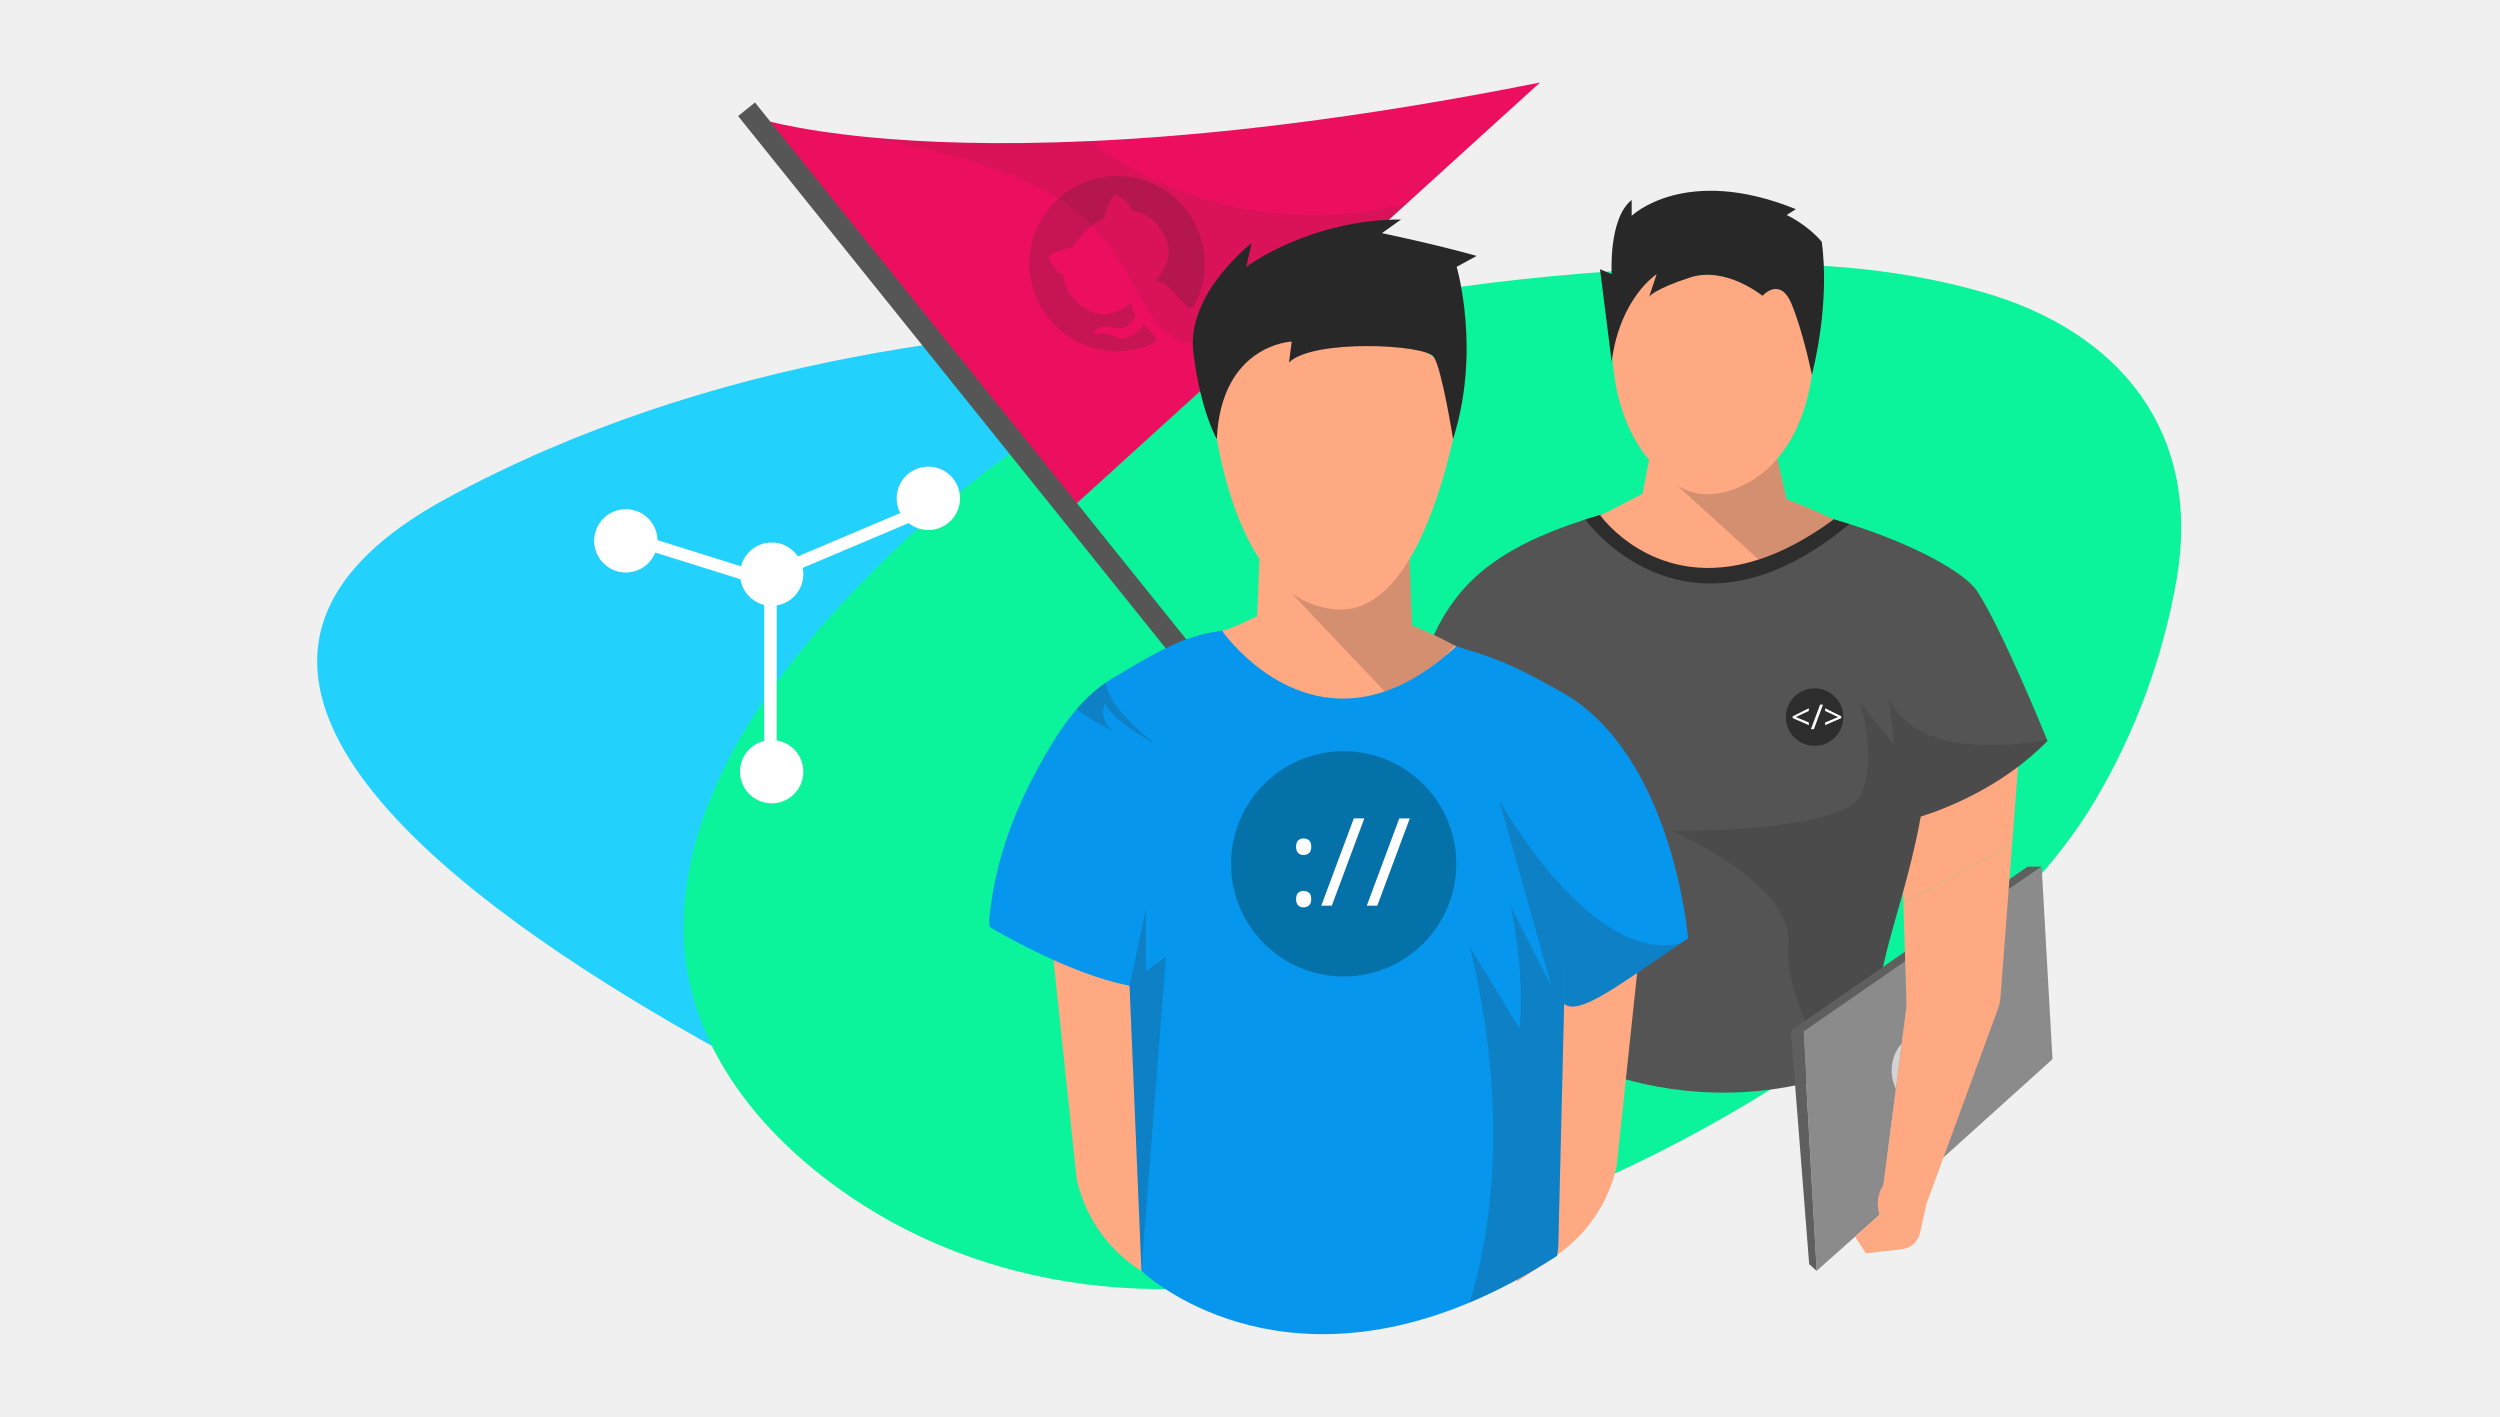
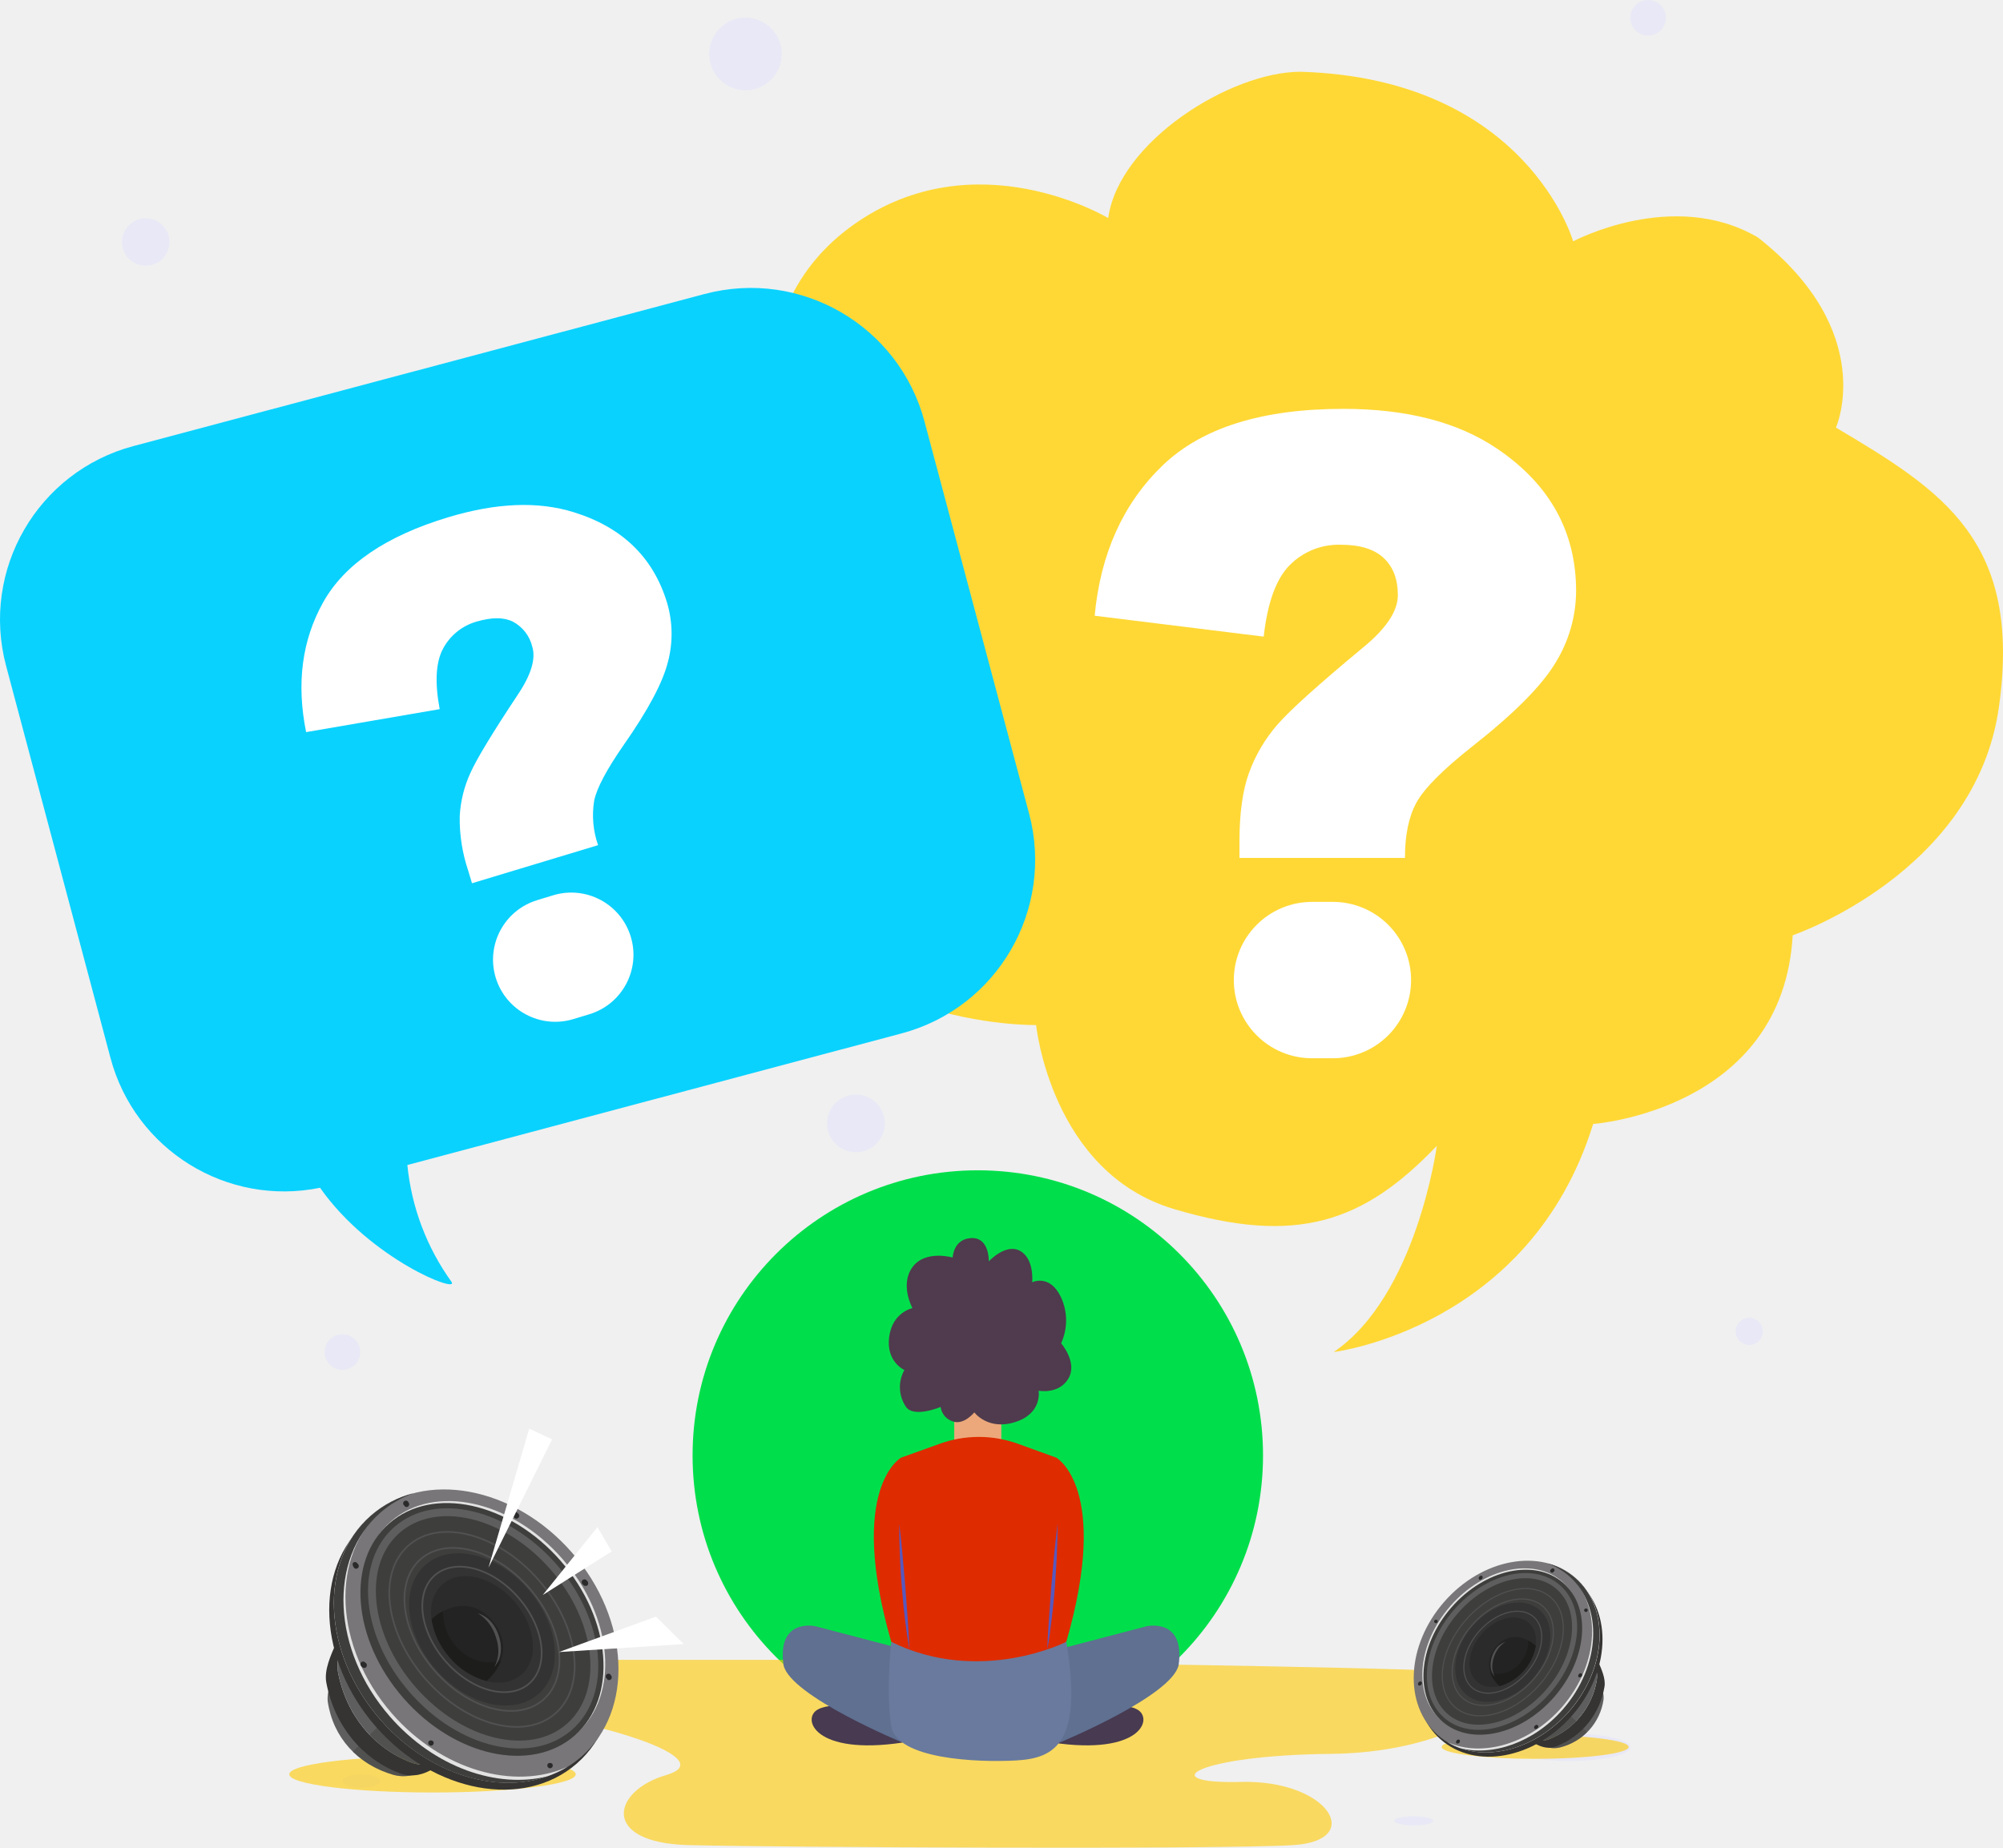
- <svg xmlns="http://www.w3.org/2000/svg" viewBox="0 0 3000 1700">
-   <g>
-     <path d="M1386,1504S-92,939,536,598,1964,434,1964,434Z" style="fill: #22d2fc" />
-     <path d="M2431,1069.56c-86.24,92.38-199,170.24-299.28,233.38-149.44,94.09-313.47,165.15-484.61,208.83-99.19,25.32-199.24,40.35-301.9,33.48-116.41-7.78-229.41-44.14-326-110.05-120.08-81.9-212.57-204.29-197.44-356,13.7-137.34,99.84-259.73,191.43-357.87,124-132.87,276-250,449.16-309.85,188.68-65.19,389.5-83.29,587.66-92.84,110.39-5.32,220.64,1.09,327.7,31.48,166.25,47.19,264.78,168.41,234.24,345.23a785.67,785.67,0,0,1-97,263.85C2492.06,998.06,2463.39,1034.84,2431,1069.56Z" style="fill: #0cf49b" />
-     <polygon points="1281 614 1284.09 611.2 1420.32 780.62 1281 614" style="fill: #ed0f5f" />
-     <path d="M1848,99,1688,244.34l-178.91,162.5-225,204.36L906,141s10.72,3.64,33.17,8.41c22.81,4.86,57.72,10.88,105.81,15.46,63.68,6.06,150.47,9.58,262.83,4.47C1447,163,1625.53,143.43,1848,99Z" style="fill: #ed0f5f" />
-     <rect x="1301.69" y="-16.26" width="25.99" height="1337.41" transform="translate(-118.84 967.23) rotate(-38.78)" style="fill: #565656" />
-     <path d="M1688,244.34l-178.91,162.5A189,189,0,0,1,1483,413c-125,20-94-77-190-158-55.58-46.89-165.39-74.88-248-90.13,63.68,6.06,150.47,9.58,262.83,4.47C1457.23,279.38,1611.56,262.92,1688,244.34Z" style="fill: #282828;opacity: 0.1" />
-     <polygon points="2423 902 2414.52 1013.4 2284.02 1083.11 2280 958 2388 902 2406.84 930.69 2423 902" style="fill: #ffa983" />
-     <path d="M2457,889c-54.8,56.39-125.37,82.5-152.09,90.86-4.23,23.53-9.74,46.79-15.73,70-10.93,42.26-24.9,83.78-33,126.73-3.62,19.12-6.42,38.43-5.92,57.9.08,3,2.94,35,1.75,35.54a432.08,432.08,0,0,1-105.25,33.94,429.83,429.83,0,0,1-45.32,5.93C1986.93,1318.69,1905,1279,1905,1279s-216-452-183-520c28.29-58.31,72.77-101.17,180.07-135.53q8.67-2.79,17.91-5.49,19.23-5.64,41-11c71.91-17.62,161.74-6,239.46,16.23q9.54,2.73,18.83,5.66C2296.18,653.12,2358,686.73,2373,710c29.25,45.3,78.1,164.51,83.51,177.79Z" style="fill: #545454" />
-     <path d="M2219.29,628.89c-179.79,148.78-294.67,23.18-317.22-5.42q8.67-2.79,17.91-5.49,19.23-5.64,41-11c71.91-17.62,161.74-6,239.46,16.23Q2210,626,2219.29,628.89Z" style="fill: #2d2d2d" />
-     <rect x="1470.97" y="849.02" width="268.39" height="268.39" style="fill: none" />
-     <path d="M1720,1293s0,0,0,0S1720,1293,1720,1293Z" style="fill: #282828" />
-     <path d="M2200.46,623.23c-32.79,24.12-62.86,39.4-90.11,48.23C1985.89,711.84,1920,618,1920,618c9.42-2.76,33.34-16.82,51.13-25.48,6.42-3.13,12-5.56,15.89-6.5,8.11-2,16-3.56,23.74-4.73l.38-.06a222.84,222.84,0,0,1,78.73,2c17.23,3.44,35,8.77,54,15.88C2161.4,605.67,2180,613.73,2200.46,623.23Z" style="fill: #ffa983" />
-     <path d="M2260,777l6.76,60.82C2252.88,807.81,2260,777,2260,777Z" style="fill: #545454" />
-     <path d="M2457,889c-54.8,56.39-125.37,82.5-152.09,90.86-4.23,23.53-9.74,46.79-15.73,70-10.93,42.26-24.9,83.78-33,126.73-3.62,19.12-6.42,38.43-5.92,57.9.08,3,2.94,35,1.75,35.54a434.38,434.38,0,0,1-52.81,20.76c-26-45.27-57.36-110.46-53.19-155.76,7-76-140-138-140-138s204,2,226-42c21.77-43.54.45-110.59,0-112l41,51-6.24-56.18c7.15,15.44,19.85,30.68,42,41.39q2.26,1.11,4.68,2.14c29.63,12.77,74.75,17.83,143.12,6.44Z" style="fill: #282828;opacity: 0.2" />
-     <polygon points="2150 626 2062.43 627.88 1964 630 1971.11 592.5 1978.84 551.73 1986 514 2123 508 2124.75 515.66 2132.73 550.51 2143.85 599.11 2150 626" style="fill: #ffa983" />
-     <path d="M2200.46,623.23c-32.79,24.12-62.86,39.4-90.11,48.23l-47.92-43.58-50.25-45.71-1.06-1-31.86-29,0,0-.23-.2h.06l145.69-36.33,34.19-8.53a162.15,162.15,0,0,1-26.21,43.38l11.12,48.6C2161.4,605.67,2180,613.73,2200.46,623.23Z" style="fill: #282828;opacity: 0.2" />
-     <path d="M2176.54,428.31c-1.7,26.16-7.1,53.76-17.6,78.82a162.15,162.15,0,0,1-26.21,43.38,127.85,127.85,0,0,1-25,22.49,131.74,131.74,0,0,1-17.83,10.23c-15.15,7.16-32,11.34-48.68,9.45-.79-.08-1.58-.19-2.36-.3a70.53,70.53,0,0,1-26.63-10.21q-.72-.43-1.44-.9c-12-7.71-22.61-18.33-31.48-29l0,0-.17-.21-.22-.26q-2.16-2.64-4.18-5.25c-22.8-29.51-34.22-66.16-38.52-102.82-.46-3.88-.83-7.77-1.14-11.66-11-140,123-158,123-158s37,6,88,37c14.14,8.59,20.51,27.7,24.46,42.75C2176.81,377.9,2178.16,403.47,2176.54,428.31Z" style="fill: #ffa983" />
-     <path d="M1934,434l-14-111,14,6s-4-67,24-89v19s64-62,197-8l-11,7s24,11,42,32c0,0,11.54,65.08-11.73,160,0,0-10.27-51-24.27-85s-35-10-35-10-44-36-87-22-49,23-49,23l9-27S1944,357,1934,434Z" style="fill: #282828" />
-     <polygon points="2288 1207 2255.55 1457.76 2250.79 1462 2226.12 1483.96 2180 1525 2163.85 1234.53 2286.21 1151.35 2288 1207" style="fill: #8c8b8b" />
-     <polygon points="2164 1238 2180 1525 2171 1517 2149 1237 2433 1040 2450 1040 2164 1238" style="fill: #605f5f" />
-     <ellipse cx="2308.6" cy="1284.5" rx="38.6" ry="44.5" style="fill: #d3d3d3" />
-     <polygon points="2463 1271 2332.16 1388.97 2280 1436 2255.55 1457.76 2288 1207 2286.21 1151.35 2410.44 1066.89 2450 1040 2463 1271" style="fill: #8c8b8b" />
-     <path d="M2414.52,1013.4l-4.08,53.49-9.86,129.46a53.2,53.2,0,0,1-3.29,14.83L2332.16,1389,2312,1444l-8.08,35.69a25,25,0,0,1-21.56,19.33l-43.36,5-12.88-20,24.67-22,5.21-4-.45-.24a40.58,40.58,0,0,1,4.65-35.92L2288,1207l-1.79-55.65-2.19-68.24Z" style="fill: #ffa983" />
-     <circle cx="926" cy="689" r="38" style="fill: #fff" />
-     <circle cx="751" cy="649" r="38" style="fill: #fff" />
-     <circle cx="926" cy="926" r="38" style="fill: #fff" />
-     <circle cx="1114" cy="598" r="38" style="fill: #fff" />
-     <rect x="917" y="689" width="15" height="237" style="fill: #fff" />
-     <rect x="1012" y="531" width="15" height="237" transform="translate(818.53 1841.49) rotate(-112.93)" style="fill: #fff" />
-     <rect x="831" y="553" width="15" height="237" transform="translate(-52.87 1271.05) rotate(-72.61)" style="fill: #fff" />
-     <circle cx="2177.5" cy="860.5" r="34.5" style="fill: #2d2d2d" />
-     <path d="M1258.16,1095.37l33.91,319.81a175.27,175.27,0,0,0,73.45,107.31l46.32,31-10.45-466.92Z" style="fill: #ffa983" />
-     <path d="M1973.82,1080.06l-2.54,24-10.78,101.65-20.6,194.21a175.48,175.48,0,0,1-73.45,107.31l-46.31,31,9.56-426.67.9-40.25Z" style="fill: #ffa983" />
-     <path d="M2025.69,1126l-8.88,6c-79.4,53.95-121.89,86.42-139.82,72.71l2.19-92.93-9.25,384.56-1.4,10.64c-36.8,23.79-71.89,42.19-105.16,56.14-247,103.57-393.69-38.06-393.69-38.06l-.69-19.54-13.52-322.68c-74.5-14-167.07-70-167.28-70.11-3.89-2.36,3-40.62,4-46.08,9.2-49.43,27.33-97.12,51.3-141.24,13.81-25.42,29.19-52,48.52-74.45a182.71,182.71,0,0,1,34.6-31.67q4.18-2.89,8.58-5.5c37.79-22.33,76.39-47.44,120.39-55.29q5.36-1,10.73-1.8c18.91-3,37.62-5.06,55.41-6.44,76.09-5.86,152.71,3.94,225.83,25.28q3.67,1.07,7.35,2.19c51.92,15.73,70.92,26.14,117.71,52C2007.8,904.27,2025.69,1126,2025.69,1126Z" style="fill: #0796ed" />
-     <circle cx="1612.38" cy="1036.59" r="135.18" style="fill: #0471a8" />
-     <path d="M1747.56,775.53q-7,6.49-13.93,12.2a269.72,269.72,0,0,1-34.2,24.34,200.12,200.12,0,0,1-37.77,17.67c-117.48,40-195.34-73-195.34-73,13.16-2.1,28.29-11.31,42.28-17.2,6.11-2.58,12-4.51,17.43-4.93,15.13-1.17,29-2.38,42.3-3.16,8.51-.5,16.78-.82,25-.84,31.07,0,61.46,4.29,101,19.93a512.92,512.92,0,0,1,51.26,24Z" style="fill: #ffa983" />
-     <polygon points="1695.5 780.48 1655.27 778.14 1610.21 775.52 1507.44 769.55 1508.6 739.49 1511.24 671.25 1511.25 670.87 1511.38 667.59 1511.47 664.82 1512.15 647.36 1560.92 644.59 1690.07 637.26 1691.55 676.18 1694.36 750.49 1695.5 780.48" style="fill: #ffa983" />
-     <path d="M1745.62,774.5l-12,13.23a269.72,269.72,0,0,1-34.2,24.34,200.12,200.12,0,0,1-37.77,17.67l-51.45-54.22-41.88-44.12-57.09-60.15L1511,671l.25-.13,49.67-26.28,129.15-7.33,1.48,38.92,2.81,74.31A512.92,512.92,0,0,1,1745.62,774.5Z" style="fill: #282828;opacity: 0.2" />
-     <path d="M1450.59,445.92s10.31,274.59,153.07,285.36c115.9,8.75,152-269,152-269S1637.55,306,1450.59,445.92Z" style="fill: #ffa983" />
-     <path d="M1460.17,526.87S1440.75,494,1432,423s70-131.2,70-131.2l-6.56,28.43s75.44-56.85,185.87-56.85l-23,16.4s63.41,13.12,113.71,27.33L1748,320.18s29.58,100.68-4.35,206.69c0,0-13.15-83.14-23-98.45S1575.23,406.56,1546.8,435l3.28-25.15S1465.38,413.21,1460.17,526.87Z" style="fill: #282828" />
-     <polygon points="1355.46 1182.84 1375.14 1091 1375.14 1165.34 1399.2 1147.85 1369.68 1525.06 1355.46 1182.84" style="fill: #282828;opacity: 0.2" />
-     <path d="M2016.81,1132c-79.4,53.95-121.89,86.42-139.82,72.71l2.19-92.93-9.25,384.56-1.4,10.64c-36.8,23.79-71.89,42.19-105.16,56.14,18.12-56.65,53.52-209.54.31-427.19l59.74,98.3s7.65-62.32-10.93-147.6l49.2,97.31-62.32-223S1909.11,1158.26,2016.81,1132Z" style="fill: #282828;opacity: 0.2" />
-     <path d="M1325.94,843.9s-8.75,17.49,8.75,32.8c0,0-24.38-11.28-42.67-25.74a182.71,182.71,0,0,1,34.6-31.67c2.76,17.26,18.55,41.48,61.64,74.91C1388.26,894.19,1332.5,863.58,1325.94,843.9Z" style="fill: #282828;opacity: 0.2" />
-     <text transform="translate(1544.74 1086.83)" style="font-size: 146.731px;fill: #fff;font-family: Stop, Stop">://</text>
-     <g style="opacity: 0.2">
-       <path d="M1371.25,215.66a104.66,104.66,0,0,0-54.06-2,105.79,105.79,0,0,0-77.29,71.85,104.65,104.65,0,0,0-2,54.07A105.27,105.27,0,0,0,1384.08,412q3.17-2,3.36-4.43a5.35,5.35,0,0,0-1.49-4.22l-5.08-5.37q-4.81-5.07-8.34-8.87l-1.94,2.54a40.16,40.16,0,0,1-5.24,5.52,57.88,57.88,0,0,1-7.62,5.77,21.26,21.26,0,0,1-9.51,3.24,17.37,17.37,0,0,1-10.14-2.06l-3.15-1.38a34.2,34.2,0,0,0-7.91-2.18,16.52,16.52,0,0,0-7.9.24L1318,401a10,10,0,0,1-2.42,0,7.51,7.51,0,0,1-2.21-.57q-1-.42-.57-1.62a8.88,8.88,0,0,1,2.49-3.15l2.28-1.56a20,20,0,0,1,7.2-2.21,22.09,22.09,0,0,1,9.71.69,24.13,24.13,0,0,0,11.39,1.09,16.11,16.11,0,0,0,8.57-3.95,38.92,38.92,0,0,0,5.25-5.81,27.22,27.22,0,0,0,3.11-5.7q-5.34-7.56-4.69-14.89a93.72,93.72,0,0,1-12,7.75,55.86,55.86,0,0,1-13.06,4.85,36.85,36.85,0,0,1-14.31.79,44.07,44.07,0,0,1-15-5.63,68.34,68.34,0,0,1-16-13.13q-11.28-12.13-11.28-28-12.19-5.67-18.31-21.1,2.07-3.61,9.88-6.66a82.3,82.3,0,0,1,12-3.92q4.15-.87,6.78-1.25a98.85,98.85,0,0,1,38.5-35.79l1.57-5.95a73.66,73.66,0,0,1,5.12-13q3.45-6.94,7.1-8.65,15,7.14,19.81,19.71,15.84,1.16,27.12,13.29a69.11,69.11,0,0,1,12,17,42.36,42.36,0,0,1,4.47,15.46,38.26,38.26,0,0,1-1.92,14.22,56,56,0,0,1-5.79,12.67,93.62,93.62,0,0,1-8.6,11.36q9.4-.33,18.44,9.39l19.66,21.15a5.45,5.45,0,0,0,4,1.84q2.37,0,4.61-3a105.35,105.35,0,0,0-61.55-151Z" style="fill: #282828" />
+ <svg xmlns="http://www.w3.org/2000/svg" viewBox="0 0 443.76 409.44">
+   <defs>
+     <style>.cls-1{fill:#00df4b;}.cls-2{fill:#ffd835;}.cls-3{fill:#fff;}.cls-4{fill:#ffc900;opacity:0.6;}.cls-16,.cls-4{isolation:isolate;}.cls-5{fill:#473a51;}.cls-6{fill:#5f7091;}.cls-7{fill:#eca87b;}.cls-8{fill:#df2b00;}.cls-9{fill:#4f3b4d;}.cls-10{fill:#697a9e;}.cls-11{fill:#5858bc;}.cls-12{fill:#e8e8f7;}.cls-13{fill:#0ad2ff;}.cls-14{fill:#5e5e5e;}.cls-15,.cls-16{fill:#353433;}.cls-16{opacity:0.32;}.cls-17{fill:#787678;}.cls-18{fill:#e2e2e2;}.cls-19{fill:#3e3e3d;}.cls-20{fill:#333;}.cls-21,.cls-24,.cls-28,.cls-29{fill:none;stroke-miterlimit:10;}.cls-21,.cls-28{stroke:#5e5e5e;}.cls-21{stroke-width:1.14px;}.cls-22{fill:#2b2b2b;}.cls-23{fill:#2a2a2a;}.cls-24,.cls-29{stroke:#515151;}.cls-24{stroke-width:0.24px;}.cls-25{fill:#232323;}.cls-26{fill:#1d1d1c;}.cls-27{fill:#515151;}.cls-28{stroke-width:1.74px;}.cls-29{stroke-width:0.37px;}</style>
+   </defs>
+   <g id="Layer_2" data-name="Layer 2">
+     <g id="Layer_1-2" data-name="Layer 1">
+       <g id="OBJECTS">
+         <circle class="cls-1" cx="216.63" cy="322.52" r="63.19" />
+         <path class="cls-2" d="M229.55,227.14s3.29,32.67,30.56,40.78,42,2.94,58.21-14c0,0-4.42,33.16-22.84,45.68,0,0,43.47-5.28,57.48-50.54,0,0,42-3,44.21-41.81,0,0,40.53-13.76,45.69-50.6s-12.53-47.9-36.11-61.9c0,0,9.45-21.14-17.3-42.14-18.75-11-40.92.87-40.92.87S338.22,17.37,288.11,15.9c-15.48,0-40.23,15.47-42.59,32.42,0,0-29.41-17.68-56.41,1.47s-19.23,54.54-10.22,70.75c0,0-28.92,28-13.28,67.79S229.55,227.14,229.55,227.14Z" />
+         <path class="cls-3" d="M311.27,190.11H274.6v-3.67q0-9.36,2.12-15.2A33.86,33.86,0,0,1,283,160.58q4.2-4.83,18.87-17,7.81-6.37,7.82-11.68t-3.14-8.25q-3.12-2.94-9.5-2.94a15.24,15.24,0,0,0-11.34,4.54q-4.48,4.53-5.74,15.82l-37.45-4.63q1.95-20.65,15-33.25t40.1-12.59q21,0,34,8.78Q349.2,111.25,349.18,131a30.41,30.41,0,0,1-4.54,15.82q-4.53,7.63-18.52,18.63-9.75,7.72-12.31,12.4T311.27,190.11Zm-20.6,9.74h4.63a17.31,17.31,0,0,1,17.32,17.32h0A17.31,17.31,0,0,1,295.3,234.5h-4.63a17.32,17.32,0,0,1-17.32-17.32h0a17.33,17.33,0,0,1,17.31-17.33Z" />
+         <path class="cls-4" d="M185.42,367.81H135.54c-22,0-25,11.41-13,13s37,9.05,25,12.55-14.5,15,5,15.5,118,1,134,0,7.79-14.5-11.61-14-10.44-5.93,20.08-6.22,52.53-17.57,16.53-18.68S185.42,367.81,185.42,367.81Z" />
+         <path class="cls-5" d="M193.58,378.8s-8.69-2-12.38,0-.8,10.26,18.76,7.34Z" />
+         <path class="cls-5" d="M239.56,378.8s8.7-2,12.38,0,.81,10.26-18.76,7.34Z" />
+         <path class="cls-6" d="M180.71,360.37s-8.6-2-7.12,8.6c1.47,6.88,26.37,17.17,26.37,17.17V365.41Z" />
+         <path class="cls-7" d="M211.41,313.8v6.06s4.76,6,10.43,0V313.8S214.87,307.64,211.41,313.8Z" />
+         <path class="cls-6" d="M254,360.37s8.6-2,7.12,8.6c-1.47,6.88-26.37,17.17-26.37,17.17V365.41Z" />
+         <path class="cls-8" d="M234,323l-8.28-3A25.48,25.48,0,0,0,208,320l-8.35,3s-12,6.63-2.21,40.77c0,0,5.9,5.16,19.41,5.16s19.4-5.16,19.4-5.16C246.08,329.67,234,323,234,323Z" />
+         <path class="cls-9" d="M211.06,278.66s-6.06-1.78-8.91,2.13,0,9.08,0,9.08-4.45.89-5.16,6.41,3.38,7.3,3.38,7.3a7.76,7.76,0,0,0,.36,8.19c1.78,2.49,7.66,0,7.66,0a3.91,3.91,0,0,0,2.67,3.2c2.49.89,4.8-2,4.8-2s3,4.09,9.08,2.14,5.16-6.94,5.16-6.94,4.46.89,6.59-2.67-1.6-7.84-1.6-7.84a12.21,12.21,0,0,0,0-10.14c-2.49-5.34-6.41-3.38-6.41-3.38s.53-5.17-2.67-6.95-6.94,2.32-6.94,2.32.18-5.22-3.74-5.17C211.19,274.44,211.06,278.66,211.06,278.66Z" />
+         <path class="cls-10" d="M197.44,363.81s-1.2,11.3,0,18.67,19.13,8.11,27.73,7.62,14.8-3.93,11.08-26.29C236.25,363.81,217.13,373.52,197.44,363.81Z" />
+         <path class="cls-11" d="M199.24,337.67c.28,2.33.51,4.65.73,7l.61,7,.52,7c.15,2.33.3,4.66.38,7-.39-2.31-.69-4.63-1-6.95s-.46-4.65-.68-7-.34-4.66-.44-7S199.21,340,199.24,337.67Z" />
+         <path class="cls-11" d="M234.3,337.61c0,2.34-.05,4.68-.15,7s-.28,4.67-.44,7-.41,4.65-.69,7-.57,4.64-1,6.95c.07-2.34.23-4.68.38-7l.51-7,.62-7C233.8,342.26,234,339.93,234.3,337.61Z" />
+         <ellipse class="cls-12" cx="111.2" cy="393.18" rx="10.33" ry="2.97" />
+         <ellipse class="cls-12" cx="347.7" cy="387.18" rx="13.5" ry="3.03" />
+         <path class="cls-12" d="M317.54,403.48c0,.55-1.94,1-4.34,1s-4.33-.45-4.33-1,1.94-1,4.33-1S317.54,402.93,317.54,403.48Z" />
+         <ellipse class="cls-12" cx="92.87" cy="372.17" rx="5" ry="1.02" />
+         <path class="cls-12" d="M84.2,394.67c0,.82-1.86,1.48-4.16,1.48s-4.17-.66-4.17-1.48,1.87-1.49,4.17-1.49S84.2,393.85,84.2,394.67Z" />
+         <circle class="cls-12" cx="32.29" cy="53.62" r="5.25" />
+         <circle class="cls-12" cx="165.16" cy="11.96" r="8.03" />
+         <circle class="cls-12" cx="189.63" cy="248.93" r="6.39" />
+         <circle class="cls-12" cx="387.54" cy="295.03" r="3" />
+         <path class="cls-12" d="M79.81,299.6a3.94,3.94,0,1,1-4-3.93h0A3.94,3.94,0,0,1,79.81,299.6Z" />
+         <path class="cls-12" d="M369.07,3.93A3.94,3.94,0,1,1,365.12,0h0A3.93,3.93,0,0,1,369.07,3.93Z" />
+         <path class="cls-13" d="M156.09,65.15,29.58,98.84A39.8,39.8,0,0,0,1.35,147.55h0l23.13,86.89a39.82,39.82,0,0,0,46.43,28.76C82.08,279.12,102.05,286.84,100,284a53.22,53.22,0,0,1-9.75-25.84L199.72,229A39.81,39.81,0,0,0,228,180.31v0L204.82,93.39A39.82,39.82,0,0,0,156.1,65.15Z" />
+         <path class="cls-3" d="M132.5,187.28l-27.93,8.44-.84-2.79a35.9,35.9,0,0,1-1.88-12.07,26.41,26.41,0,0,1,2.36-9.57q2.08-4.65,10.46-17.28,4.48-6.64,3.26-10.69a8.52,8.52,0,0,0-4.29-5.56c-2-1-4.68-1-7.91-.06a12.18,12.18,0,0,0-7.59,6.07q-2.39,4.48-.73,13.37l-29.59,5.09q-3.27-16.17,3.78-28.77t27.64-18.82q16-4.85,27.89-1.13,16.11,5,20.66,20.07a24.25,24.25,0,0,1,.19,13.09q-1.71,6.86-9.83,18.45-5.64,8.13-6.51,12.28A20.11,20.11,0,0,0,132.5,187.28Zm-13.45,12.17,3.53-1.07a13.78,13.78,0,0,1,17.17,9.2h0a13.77,13.77,0,0,1-9.19,17.17h0L127,225.83a13.79,13.79,0,0,1-17.18-9.2h0a13.77,13.77,0,0,1,9.2-17.16Z" />
+         <ellipse class="cls-4" cx="340.11" cy="387.11" rx="20.71" ry="2.63" />
+         <path class="cls-14" d="M345.76,387.18a5.53,5.53,0,0,1-3.61-.23c2.56-1.13,8-2.34,12.67-12.87a4.92,4.92,0,0,1,.45,2.48A12.78,12.78,0,0,1,345.76,387.18Z" />
+         <path class="cls-15" d="M343.24,385.38a17.09,17.09,0,0,0,10.53-13.1,5.93,5.93,0,0,0-.29-2.86l.56-1.31c.78,1.81,1.75,3.92,1.42,5.71a17.09,17.09,0,0,1-10.53,13.1c-1.9.74-3.86.3-5.86-1.29l.47-.27A5,5,0,0,0,343.24,385.38Z" />
+         <path class="cls-14" d="M343.24,385.38a5,5,0,0,1-3.7,0c2.72-1.5,8.36-3.29,13.94-15.94a5.93,5.93,0,0,1,.29,2.86A17.1,17.1,0,0,1,343.24,385.38Z" />
+         <path class="cls-16" d="M339.54,385.36a22.22,22.22,0,0,0,7.81-5.76l4.27,4.25a13.79,13.79,0,0,1-5.86,3.33,5.16,5.16,0,0,1-2.53.08,6.45,6.45,0,0,1-4.16-1.63Z" />
+         <ellipse class="cls-15" cx="334.45" cy="368.05" rx="23.15" ry="18.39" transform="translate(-162.77 377.78) rotate(-48.86)" />
+         <ellipse class="cls-17" cx="333.79" cy="367.07" rx="23.15" ry="18.39" transform="translate(-162.25 376.95) rotate(-48.86)" />
+         <path class="cls-18" d="M346,378.33c8.41-9.63,9-22.85,1.39-29.54a15.14,15.14,0,0,0-2.07-1.5,14.66,14.66,0,0,1,3.74,2.38c7.65,6.68,7,19.9-1.38,29.53-7.7,8.81-19.25,11.56-27,6.85C328.31,389.47,338.8,386.52,346,378.33Z" />
+         <ellipse class="cls-18" cx="332.69" cy="365.81" rx="20.38" ry="15.1" transform="translate(-161.68 375.7) rotate(-48.86)" />
+         <ellipse class="cls-19" cx="332.94" cy="366.11" rx="20.38" ry="15.1" transform="translate(-161.82 375.99) rotate(-48.86)" />
+         <ellipse class="cls-20" cx="332.94" cy="366.11" rx="12.41" ry="8.85" transform="translate(-161.82 375.99) rotate(-48.86)" />
+         <ellipse class="cls-21" cx="332.77" cy="365.95" rx="18.93" ry="13.51" transform="translate(-161.76 375.8) rotate(-48.86)" />
+         <ellipse class="cls-22" cx="332.94" cy="366.11" rx="8.68" ry="6.19" transform="translate(-161.82 375.99) rotate(-48.86)" />
+         <path class="cls-23" d="M351,356.64a.4.4,0,1,0,.62-.14A.44.44,0,0,0,351,356.64Z" />
+         <path class="cls-23" d="M349.79,371c-.18.21-.21.5-.05.63a.54.54,0,0,0,.72-.23.55.55,0,0,0,0-.54A.47.47,0,0,0,349.79,371Z" />
+         <path class="cls-23" d="M343.59,347.77a.41.41,0,1,0,.63.5.41.41,0,0,0,.13-.55.42.42,0,0,0-.56-.13.52.52,0,0,0-.15.18Z" />
+         <path class="cls-23" d="M317.76,359.12a.41.41,0,0,0,.21.53.39.39,0,0,0,.52-.21.4.4,0,0,0-.1-.46A.47.47,0,0,0,317.76,359.12Z" />
+         <path class="cls-23" d="M322.73,385.67a.48.48,0,0,0-.05.64.54.54,0,0,0,.68-.78A.49.49,0,0,0,322.73,385.67Z" />
+         <path class="cls-23" d="M327.75,349.37a.46.46,0,0,0-.05.64c.15.14.43.08.62-.14a.46.46,0,0,0,.05-.64A.47.47,0,0,0,327.75,349.37Z" />
+         <path class="cls-23" d="M314.3,372.81a.47.47,0,0,0-.06.63.47.47,0,0,0,.63-.13.46.46,0,0,0,.05-.64A.45.45,0,0,0,314.3,372.81Z" />
+         <path class="cls-23" d="M340,382.44a.47.47,0,0,0,0,.64.46.46,0,0,0,.62-.13.4.4,0,0,0,.14-.55.39.39,0,0,0-.55-.13.44.44,0,0,0-.16.17Z" />
+         <ellipse class="cls-24" cx="332.94" cy="366.11" rx="16.14" ry="10.87" transform="translate(-161.82 375.99) rotate(-48.86)" />
+         <ellipse class="cls-24" cx="332.94" cy="366.11" rx="13.5" ry="9.09" transform="translate(-161.82 375.99) rotate(-48.86)" />
+         <ellipse class="cls-24" cx="332.94" cy="366.11" rx="10.39" ry="7" transform="translate(-161.82 375.99) rotate(-48.86)" />
+         <path class="cls-25" d="M331.73,364.56c2.53-2.75,6.11-2.09,8.51.14a11.35,11.35,0,0,1-8,8.92C329.18,370.78,329.18,367.32,331.73,364.56Z" />
+         <path class="cls-26" d="M338.59,363.52a8,8,0,0,1,1.65,1.18,11.35,11.35,0,0,1-8,8.92,7.59,7.59,0,0,1-2.06-2.94C334.29,371.94,338.65,368.3,338.59,363.52Z" />
+         <path class="cls-27" d="M333.57,363.8a6.06,6.06,0,0,0-1.64,1.51,7.28,7.28,0,0,0-1.33,4.13,4.87,4.87,0,0,0,.59,2.14,4,4,0,0,1-.93-2.11,5.92,5.92,0,0,1,.26-2.33,6,6,0,0,1,1.11-2.07A4.36,4.36,0,0,1,333.57,363.8Z" />
+         <path class="cls-19" d="M346.25,378.78c8.41-9.63,9-22.85,1.38-29.53a14.88,14.88,0,0,0-4.83-2.83,15.07,15.07,0,0,1,6.22,3.25c7.65,6.68,7,19.9-1.38,29.53-6.83,7.81-16.68,10.86-24.24,8.16C330.74,389.25,339.83,386.12,346.25,378.78Z" />
+         <ellipse class="cls-4" cx="95.82" cy="393.17" rx="31.73" ry="4.03" />
+         <path class="cls-14" d="M87.16,393.29a8.56,8.56,0,0,0,5.54-.36c-3.93-1.72-12.21-3.58-19.41-19.71A7.36,7.36,0,0,0,72.6,377C73.78,385.07,79.28,391,87.16,393.29Z" />
+         <path class="cls-15" d="M91,390.52c-8.27-3.19-14.35-10.55-16.13-20.06a9.36,9.36,0,0,1,.45-4.39c-.28-.65-.57-1.31-.85-2-1.2,2.77-2.69,6-2.18,8.75,1.78,9.51,7.86,16.87,16.13,20.07q4.36,1.68,9-2-.33-.21-.72-.42A7.64,7.64,0,0,1,91,390.52Z" />
+         <path class="cls-14" d="M91,390.52a7.61,7.61,0,0,0,5.67,0c-4.16-2.29-12.81-5-21.35-24.42a9.36,9.36,0,0,0-.45,4.39C76.67,380,82.75,387.33,91,390.52Z" />
+         <path class="cls-16" d="M96.69,390.49c-2.6-1.43-7-3.05-12-8.82l-6.53,6.5a21.05,21.05,0,0,0,9,5.12,8,8,0,0,0,3.88.12,9.86,9.86,0,0,0,6.37-2.5Q97.08,390.7,96.69,390.49Z" />
+         <ellipse class="cls-15" cx="104.47" cy="364.06" rx="28.17" ry="35.46" transform="translate(-213.72 158.62) rotate(-41.14)" />
+         <ellipse class="cls-17" cx="105.49" cy="362.55" rx="28.17" ry="35.46" transform="translate(-212.48 158.92) rotate(-41.14)" />
+         <path class="cls-18" d="M86.85,379.72C74,365,73,344.72,84.73,334.48a23.14,23.14,0,0,1,3.17-2.31,22.67,22.67,0,0,0-5.73,3.65c-11.71,10.24-10.76,30.49,2.12,45.24,11.79,13.49,29.48,17.7,41.38,10.48C113.9,396.79,97.82,392.27,86.85,379.72Z" />
+         <ellipse class="cls-18" cx="107.17" cy="360.63" rx="23.12" ry="31.22" transform="translate(-210.8 159.54) rotate(-41.14)" />
+         <ellipse class="cls-19" cx="106.79" cy="361.07" rx="23.12" ry="31.22" transform="translate(-211.19 159.4) rotate(-41.14)" />
+         <ellipse class="cls-20" cx="106.79" cy="361.07" rx="13.55" ry="19.01" transform="translate(-211.19 159.4) rotate(-41.14)" />
+         <ellipse class="cls-28" cx="107.04" cy="360.84" rx="20.7" ry="29" transform="translate(-210.97 159.51) rotate(-41.14)" />
+         <ellipse class="cls-22" cx="106.79" cy="361.07" rx="9.48" ry="13.3" transform="translate(-211.19 159.4) rotate(-41.14)" />
+         <path class="cls-23" d="M79.21,346.5a.61.61,0,0,1-.62,1.05,1.3,1.3,0,0,1-.46-1.12.61.61,0,0,1,.83-.21A.62.62,0,0,1,79.21,346.5Z" />
+         <path class="cls-23" d="M81,368.45a.69.69,0,0,1,.11,1l0,0a.69.69,0,0,1-1-.17l0,0a.6.6,0,0,1-.17-.83.59.59,0,0,1,.83-.17.61.61,0,0,1,.21.24Z" />
+         <path class="cls-23" d="M90.48,332.91a.61.61,0,0,1-.65,1,.58.58,0,0,1-.23-.26.61.61,0,1,1,.88-.77Z" />
+         <path class="cls-23" d="M130.05,350.3a.7.7,0,0,1,.09,1h0a.72.72,0,0,1-1-.18v0a.63.63,0,1,1,.91-.82Z" />
+         <path class="cls-23" d="M122.43,391a.61.61,0,1,1-1.14.44.63.63,0,0,1,.14-.65.71.71,0,0,1,1,.17Z" />
+         <path class="cls-23" d="M114.76,335.36a.63.63,0,1,1-.9.83l0,0a.71.71,0,0,1-.08-1,.72.72,0,0,1,1,.19Z" />
+         <path class="cls-23" d="M135.36,371.26a.61.61,0,0,1-.65,1,.58.58,0,0,1-.23-.26.61.61,0,1,1,.88-.77Z" />
+         <path class="cls-23" d="M96.05,386a.61.61,0,0,1-1.14.44.63.63,0,0,1,.14-.65.71.71,0,0,1,1,.19Z" />
+         <ellipse class="cls-29" cx="106.79" cy="361.07" rx="16.65" ry="24.72" transform="translate(-211.19 159.4) rotate(-41.14)" />
+         <ellipse class="cls-29" cx="106.79" cy="361.07" rx="13.92" ry="20.67" transform="translate(-211.19 159.4) rotate(-41.14)" />
+         <ellipse class="cls-29" cx="106.79" cy="361.07" rx="10.72" ry="15.91" transform="translate(-211.19 159.4) rotate(-41.14)" />
+         <path class="cls-25" d="M108.65,358.63c-3.88-4.2-9.36-3.19-13,.22a16.63,16.63,0,0,0,4,8.44,16.28,16.28,0,0,0,8.17,5.22C112.57,368.15,112.56,362.86,108.65,358.63Z" />
+         <path class="cls-26" d="M98.15,357a11.91,11.91,0,0,0-2.53,1.81,16.63,16.63,0,0,0,4,8.44,16.28,16.28,0,0,0,8.17,5.22A11.43,11.43,0,0,0,111,368C104.73,369.93,98.06,364.36,98.15,357Z" />
+         <path class="cls-27" d="M105.83,357.47a6.6,6.6,0,0,1,3,1.94,8.65,8.65,0,0,1,1.71,3.17,8.33,8.33,0,0,1,.4,3.57,6.18,6.18,0,0,1-1.42,3.23,7.51,7.51,0,0,0,.89-3.28,9.54,9.54,0,0,0-.54-3.31,10.27,10.27,0,0,0-1.49-3A9,9,0,0,0,105.83,357.47Z" />
+         <path class="cls-19" d="M86.41,380.41c-12.88-14.75-13.83-35-2.12-45.23a22.75,22.75,0,0,1,7.41-4.33,23.15,23.15,0,0,0-9.53,5c-11.71,10.24-10.76,30.49,2.12,45.24,10.45,12,25.55,16.63,37.13,12.5C110.17,396.45,96.24,391.66,86.41,380.41Z" />
+         <polygon class="cls-3" points="117.25 316.58 108.23 347.38 122.31 318.95 117.25 316.58" />
+         <polygon class="cls-3" points="120.25 353.44 132.37 338.4 135.51 343.78 120.25 353.44" />
+         <polygon class="cls-3" points="123.83 366.08 151.48 364.31 145.33 358.23 123.83 366.08" />
+       </g>
    </g>
-     <text transform="translate(2149.09 874.99)" style="font-size: 41.279px;fill: #fff;font-family: Stop, Stop">&lt;/&gt;</text>
  </g>
</svg>
